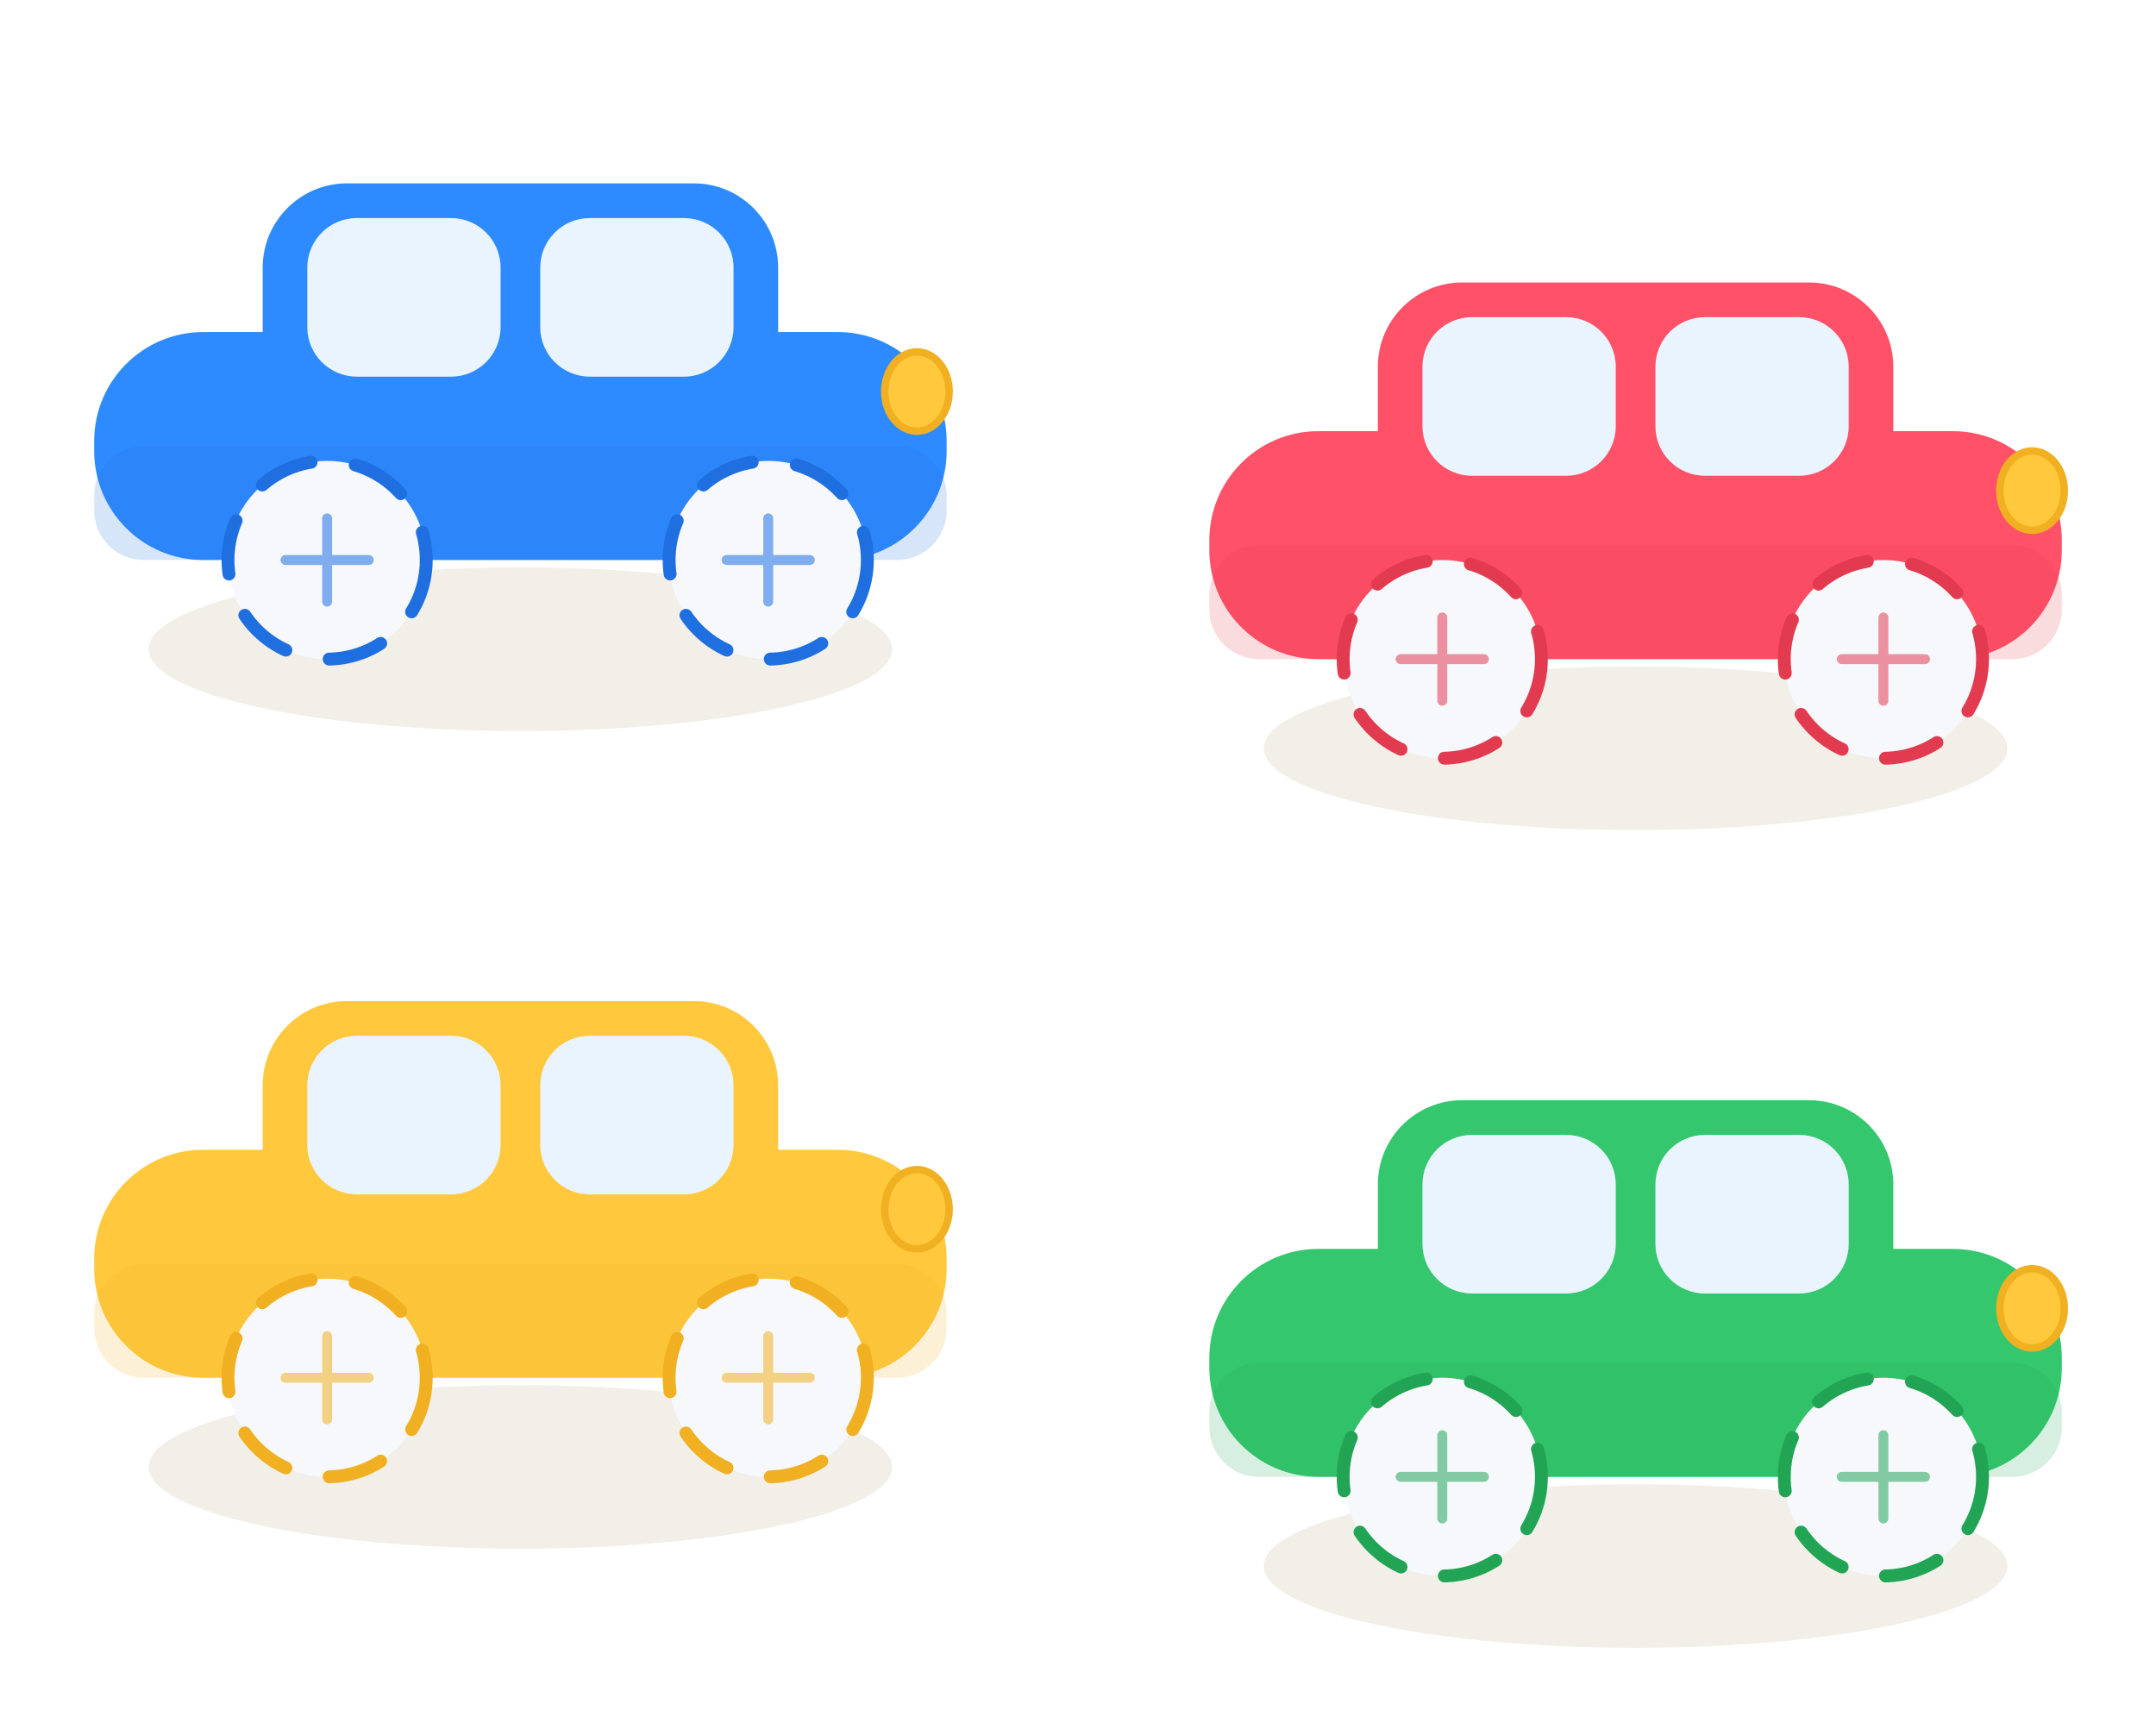
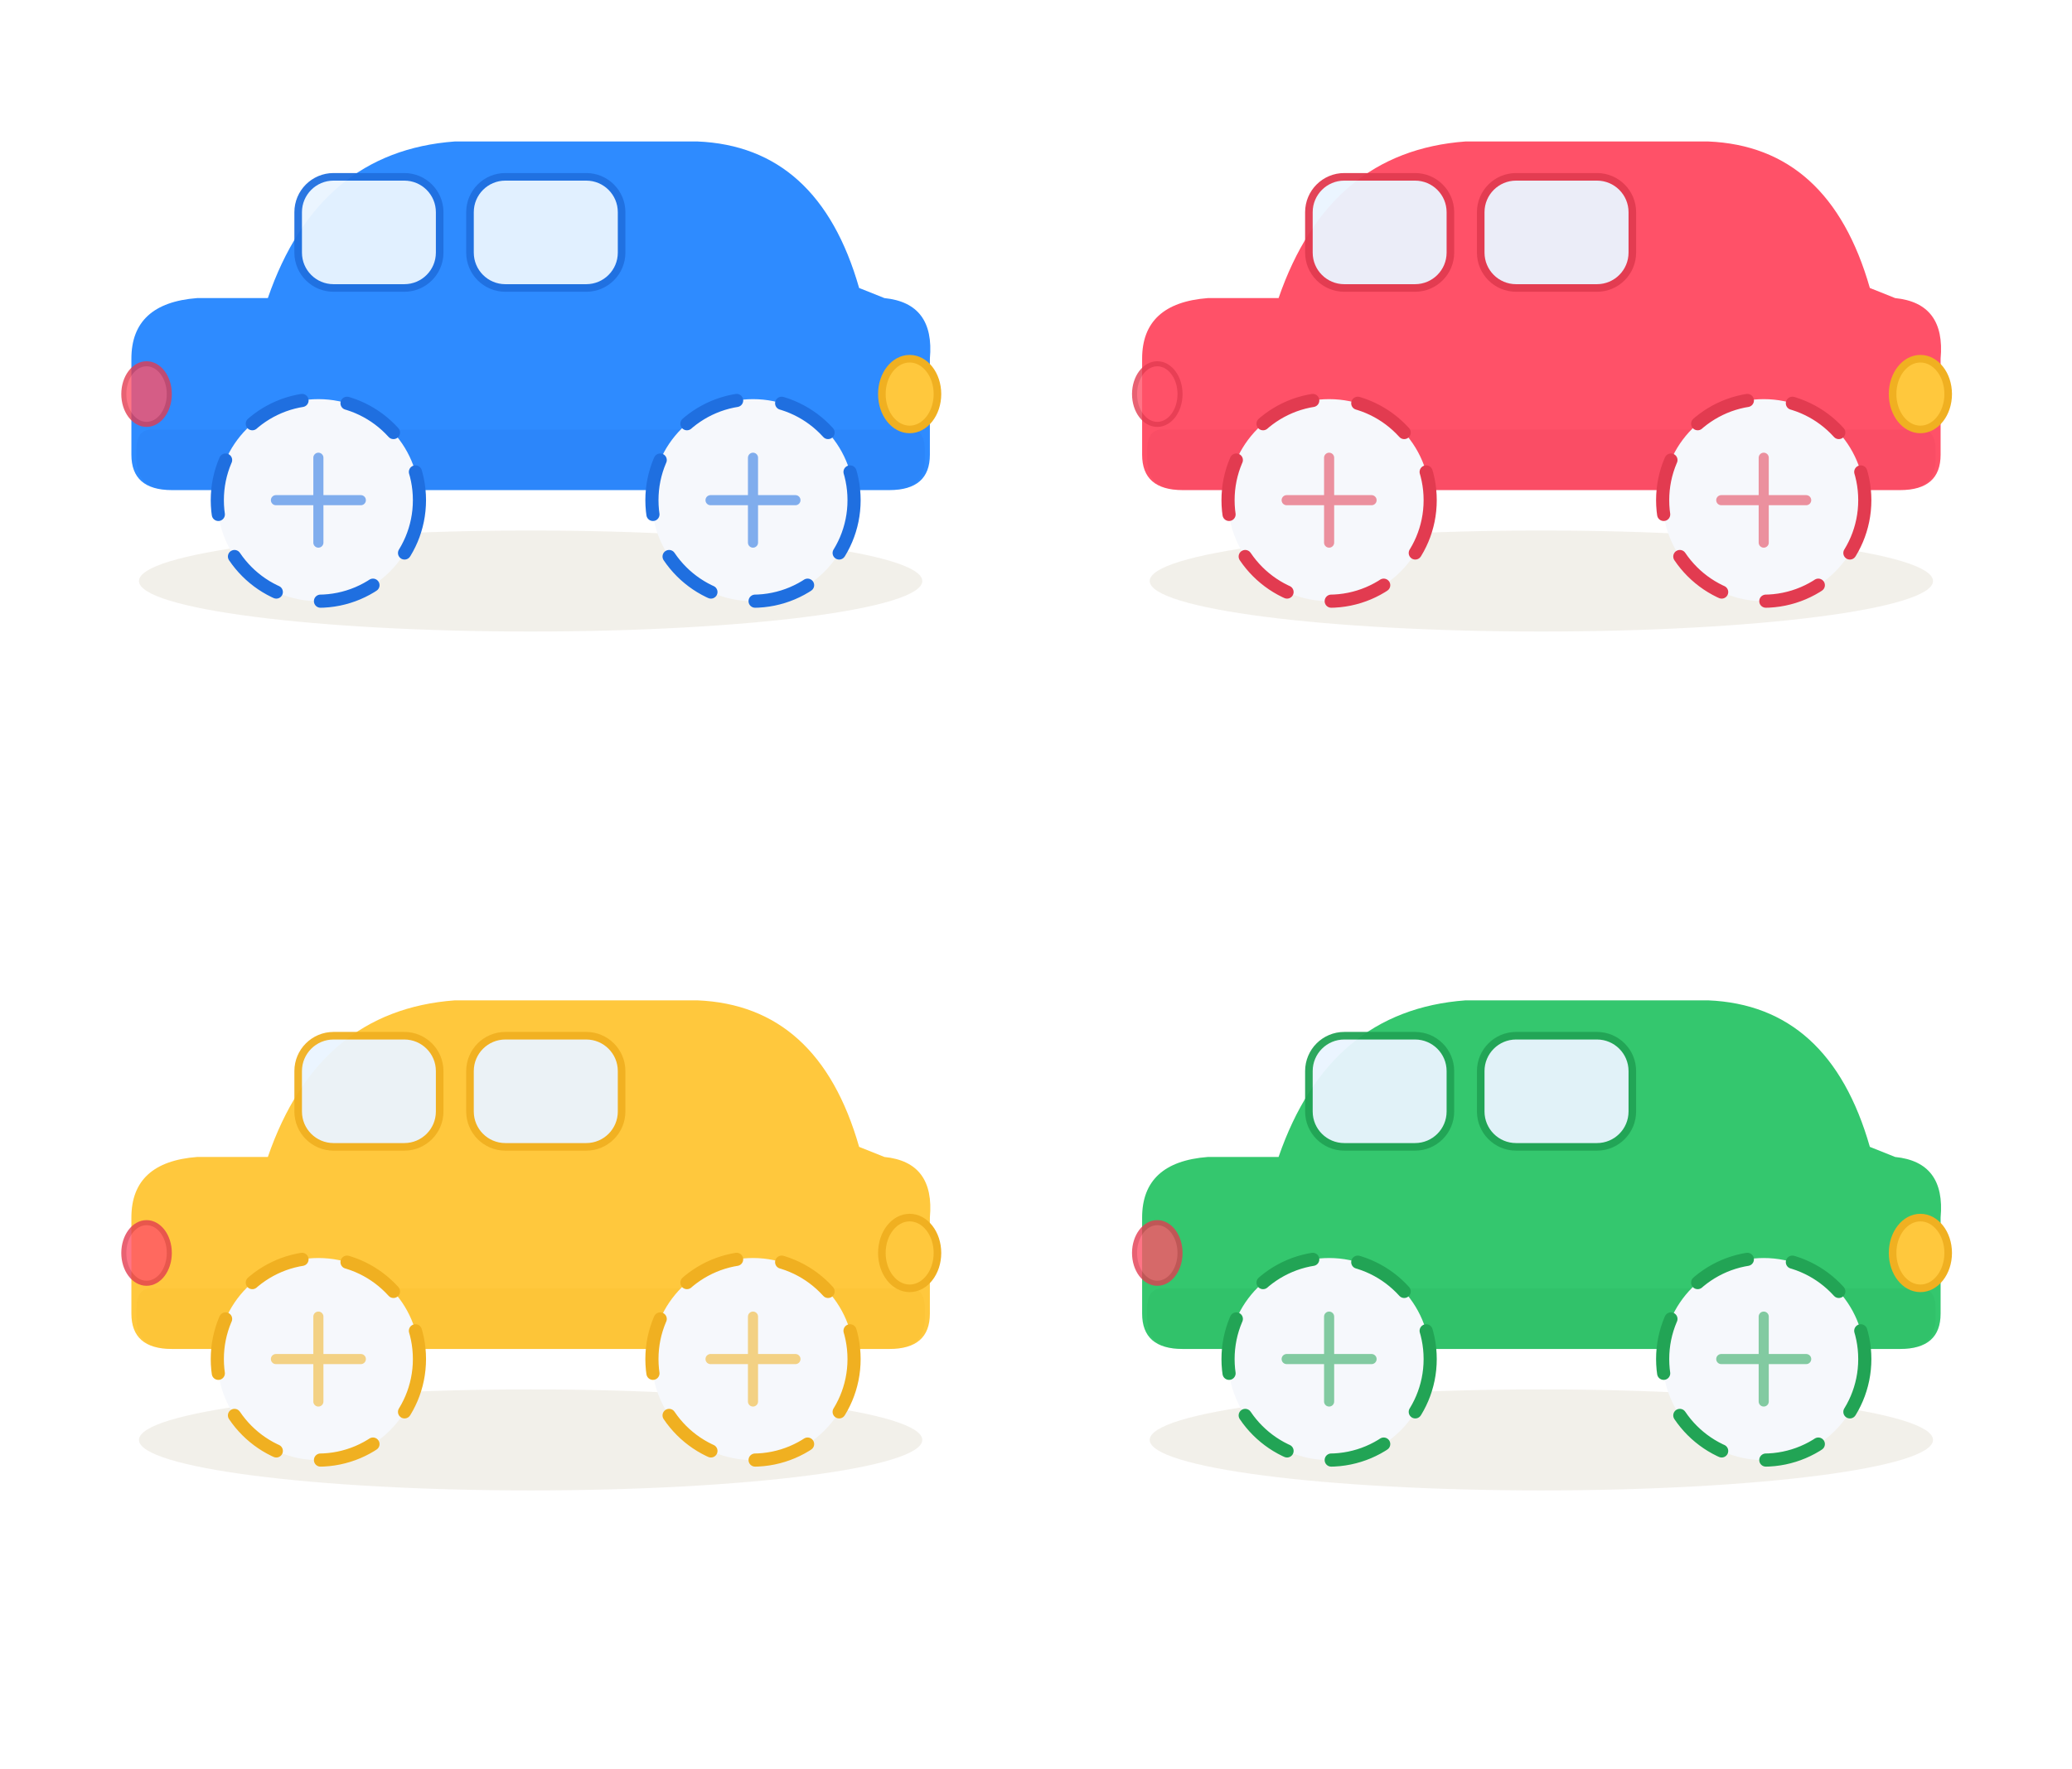
- <svg xmlns="http://www.w3.org/2000/svg" viewBox="0 0 870 700" width="870" height="700" font-family="Fredoka, sans-serif">
-   <g transform="translate(20,30)">
-     <g>
-       <ellipse cx="190" cy="232" rx="150" ry="33.0" fill="#E6E1D6" opacity="0.55" />
-       <rect x="86" y="44" width="208" height="96" rx="34" fill="#2E8BFF" />
-       <rect x="18" y="104" width="344" height="92" rx="44" fill="#2E8BFF" />
-       <rect x="18" y="150" width="344" height="46" rx="20" fill="#1F6FE0" opacity="0.18" />
-       <rect x="104" y="58" width="78" height="64" rx="20" fill="#EAF4FF" />
-       <rect x="198" y="58" width="78" height="64" rx="20" fill="#EAF4FF" />
-       <ellipse cx="350" cy="128" rx="13" ry="16" fill="#FFC83D" stroke="#F0B021" stroke-width="3" />
-       <circle cx="112.0" cy="196.0" r="40.0" fill="#F6F8FC" stroke="#1F6FE0" stroke-width="5.2" stroke-dasharray="22.0 18.0" stroke-linecap="round" />
-       <path d="M95.2,196.0 H128.8 M112.0,179.2 V212.8" stroke="#1F6FE0" stroke-width="4.0" stroke-linecap="round" opacity="0.55" />
-       <circle cx="290.0" cy="196.0" r="40.0" fill="#F6F8FC" stroke="#1F6FE0" stroke-width="5.2" stroke-dasharray="22.0 18.0" stroke-linecap="round" />
-       <path d="M273.2,196.0 H306.8 M290.0,179.2 V212.8" stroke="#1F6FE0" stroke-width="4.0" stroke-linecap="round" opacity="0.55" />
-     </g>
+ <svg xmlns="http://www.w3.org/2000/svg" viewBox="0 0 820 700" width="820" height="700" font-family="Fredoka, sans-serif">
+   <g transform="translate(210,200) scale(1.0)">
+     <ellipse cx="0" cy="30" rx="155" ry="20" fill="#E6E1D6" opacity="0.5" />
+     <path d="M-158,-58 Q-158,-80 -132,-82 L-104,-82 Q-84,-140 -30,-144 L66,-144 Q114,-142 130,-86 L140,-82 Q160,-80 158,-58 L158,-20 Q158,-6 142,-6 L-142,-6 Q-158,-6 -158,-20 Z" fill="#2E8BFF" />
+     <path d="M-150,-30 L150,-30 Q156,-30 156,-22 L156,-18 Q156,-6 142,-6 L-142,-6 Q-156,-6 -156,-18 L-156,-22 Q-156,-30 -150,-30 Z" fill="#1F6FE0" opacity="0.16" />
+     <rect x="-92" y="-130" width="56" height="44" rx="14" fill="#EAF4FF" stroke="#1F6FE0" stroke-width="3" opacity="0.95" />
+     <rect x="-24" y="-130" width="60" height="44" rx="14" fill="#EAF4FF" stroke="#1F6FE0" stroke-width="3" opacity="0.95" />
+     <ellipse cx="150" cy="-44" rx="11" ry="14" fill="#FFC83D" stroke="#F0B021" stroke-width="3" />
+     <ellipse cx="-152" cy="-44" rx="9" ry="12" fill="#FF5168" stroke="#E23B50" stroke-width="2" opacity="0.8" />
+     <circle cx="-84.0" cy="-2.0" r="40.0" fill="#F6F8FC" stroke="#1F6FE0" stroke-width="5.2" stroke-dasharray="22.0 18.0" stroke-linecap="round" />
+     <path d="M-100.8,-2.0 H-67.2 M-84.0,-18.8 V14.8" stroke="#1F6FE0" stroke-width="4.0" stroke-linecap="round" opacity="0.55" />
+     <circle cx="88.0" cy="-2.0" r="40.0" fill="#F6F8FC" stroke="#1F6FE0" stroke-width="5.2" stroke-dasharray="22.0 18.0" stroke-linecap="round" />
+     <path d="M71.2,-2.0 H104.8 M88.0,-18.8 V14.8" stroke="#1F6FE0" stroke-width="4.0" stroke-linecap="round" opacity="0.55" />
  </g>
-   <g transform="translate(470,70)">
-     <g>
-       <ellipse cx="190" cy="232" rx="150" ry="33.0" fill="#E6E1D6" opacity="0.55" />
-       <rect x="86" y="44" width="208" height="96" rx="34" fill="#FF5168" />
-       <rect x="18" y="104" width="344" height="92" rx="44" fill="#FF5168" />
-       <rect x="18" y="150" width="344" height="46" rx="20" fill="#E23B50" opacity="0.18" />
-       <rect x="104" y="58" width="78" height="64" rx="20" fill="#EAF4FF" />
-       <rect x="198" y="58" width="78" height="64" rx="20" fill="#EAF4FF" />
-       <ellipse cx="350" cy="128" rx="13" ry="16" fill="#FFC83D" stroke="#F0B021" stroke-width="3" />
-       <circle cx="112.0" cy="196.0" r="40.0" fill="#F6F8FC" stroke="#E23B50" stroke-width="5.2" stroke-dasharray="22.0 18.0" stroke-linecap="round" />
-       <path d="M95.2,196.0 H128.8 M112.0,179.2 V212.8" stroke="#E23B50" stroke-width="4.0" stroke-linecap="round" opacity="0.55" />
-       <circle cx="290.0" cy="196.0" r="40.0" fill="#F6F8FC" stroke="#E23B50" stroke-width="5.2" stroke-dasharray="22.0 18.0" stroke-linecap="round" />
-       <path d="M273.2,196.0 H306.8 M290.0,179.2 V212.8" stroke="#E23B50" stroke-width="4.0" stroke-linecap="round" opacity="0.55" />
-     </g>
+   <g transform="translate(610,200) scale(1.0)">
+     <ellipse cx="0" cy="30" rx="155" ry="20" fill="#E6E1D6" opacity="0.5" />
+     <path d="M-158,-58 Q-158,-80 -132,-82 L-104,-82 Q-84,-140 -30,-144 L66,-144 Q114,-142 130,-86 L140,-82 Q160,-80 158,-58 L158,-20 Q158,-6 142,-6 L-142,-6 Q-158,-6 -158,-20 Z" fill="#FF5168" />
+     <path d="M-150,-30 L150,-30 Q156,-30 156,-22 L156,-18 Q156,-6 142,-6 L-142,-6 Q-156,-6 -156,-18 L-156,-22 Q-156,-30 -150,-30 Z" fill="#E23B50" opacity="0.16" />
+     <rect x="-92" y="-130" width="56" height="44" rx="14" fill="#EAF4FF" stroke="#E23B50" stroke-width="3" opacity="0.95" />
+     <rect x="-24" y="-130" width="60" height="44" rx="14" fill="#EAF4FF" stroke="#E23B50" stroke-width="3" opacity="0.95" />
+     <ellipse cx="150" cy="-44" rx="11" ry="14" fill="#FFC83D" stroke="#F0B021" stroke-width="3" />
+     <ellipse cx="-152" cy="-44" rx="9" ry="12" fill="#FF5168" stroke="#E23B50" stroke-width="2" opacity="0.8" />
+     <circle cx="-84.0" cy="-2.0" r="40.0" fill="#F6F8FC" stroke="#E23B50" stroke-width="5.2" stroke-dasharray="22.0 18.0" stroke-linecap="round" />
+     <path d="M-100.8,-2.0 H-67.2 M-84.0,-18.8 V14.8" stroke="#E23B50" stroke-width="4.0" stroke-linecap="round" opacity="0.55" />
+     <circle cx="88.0" cy="-2.0" r="40.0" fill="#F6F8FC" stroke="#E23B50" stroke-width="5.2" stroke-dasharray="22.0 18.0" stroke-linecap="round" />
+     <path d="M71.2,-2.0 H104.8 M88.0,-18.8 V14.8" stroke="#E23B50" stroke-width="4.0" stroke-linecap="round" opacity="0.55" />
  </g>
-   <g transform="translate(20,360)">
-     <g>
-       <ellipse cx="190" cy="232" rx="150" ry="33.0" fill="#E6E1D6" opacity="0.55" />
-       <rect x="86" y="44" width="208" height="96" rx="34" fill="#FFC83D" />
-       <rect x="18" y="104" width="344" height="92" rx="44" fill="#FFC83D" />
-       <rect x="18" y="150" width="344" height="46" rx="20" fill="#F0B021" opacity="0.18" />
-       <rect x="104" y="58" width="78" height="64" rx="20" fill="#EAF4FF" />
-       <rect x="198" y="58" width="78" height="64" rx="20" fill="#EAF4FF" />
-       <ellipse cx="350" cy="128" rx="13" ry="16" fill="#FFC83D" stroke="#F0B021" stroke-width="3" />
-       <circle cx="112.0" cy="196.0" r="40.0" fill="#F6F8FC" stroke="#F0B021" stroke-width="5.2" stroke-dasharray="22.0 18.0" stroke-linecap="round" />
-       <path d="M95.2,196.0 H128.8 M112.0,179.2 V212.8" stroke="#F0B021" stroke-width="4.0" stroke-linecap="round" opacity="0.55" />
-       <circle cx="290.0" cy="196.0" r="40.0" fill="#F6F8FC" stroke="#F0B021" stroke-width="5.2" stroke-dasharray="22.0 18.0" stroke-linecap="round" />
-       <path d="M273.2,196.0 H306.8 M290.0,179.2 V212.8" stroke="#F0B021" stroke-width="4.0" stroke-linecap="round" opacity="0.55" />
-     </g>
+   <g transform="translate(210,540) scale(1.0)">
+     <ellipse cx="0" cy="30" rx="155" ry="20" fill="#E6E1D6" opacity="0.5" />
+     <path d="M-158,-58 Q-158,-80 -132,-82 L-104,-82 Q-84,-140 -30,-144 L66,-144 Q114,-142 130,-86 L140,-82 Q160,-80 158,-58 L158,-20 Q158,-6 142,-6 L-142,-6 Q-158,-6 -158,-20 Z" fill="#FFC83D" />
+     <path d="M-150,-30 L150,-30 Q156,-30 156,-22 L156,-18 Q156,-6 142,-6 L-142,-6 Q-156,-6 -156,-18 L-156,-22 Q-156,-30 -150,-30 Z" fill="#F0B021" opacity="0.16" />
+     <rect x="-92" y="-130" width="56" height="44" rx="14" fill="#EAF4FF" stroke="#F0B021" stroke-width="3" opacity="0.95" />
+     <rect x="-24" y="-130" width="60" height="44" rx="14" fill="#EAF4FF" stroke="#F0B021" stroke-width="3" opacity="0.95" />
+     <ellipse cx="150" cy="-44" rx="11" ry="14" fill="#FFC83D" stroke="#F0B021" stroke-width="3" />
+     <ellipse cx="-152" cy="-44" rx="9" ry="12" fill="#FF5168" stroke="#E23B50" stroke-width="2" opacity="0.8" />
+     <circle cx="-84.0" cy="-2.0" r="40.0" fill="#F6F8FC" stroke="#F0B021" stroke-width="5.2" stroke-dasharray="22.0 18.0" stroke-linecap="round" />
+     <path d="M-100.8,-2.0 H-67.2 M-84.0,-18.8 V14.8" stroke="#F0B021" stroke-width="4.0" stroke-linecap="round" opacity="0.55" />
+     <circle cx="88.0" cy="-2.0" r="40.0" fill="#F6F8FC" stroke="#F0B021" stroke-width="5.2" stroke-dasharray="22.0 18.0" stroke-linecap="round" />
+     <path d="M71.2,-2.0 H104.8 M88.0,-18.8 V14.8" stroke="#F0B021" stroke-width="4.0" stroke-linecap="round" opacity="0.55" />
  </g>
-   <g transform="translate(470,400)">
-     <g>
-       <ellipse cx="190" cy="232" rx="150" ry="33.0" fill="#E6E1D6" opacity="0.55" />
-       <rect x="86" y="44" width="208" height="96" rx="34" fill="#34C76E" />
-       <rect x="18" y="104" width="344" height="92" rx="44" fill="#34C76E" />
-       <rect x="18" y="150" width="344" height="46" rx="20" fill="#22A455" opacity="0.18" />
-       <rect x="104" y="58" width="78" height="64" rx="20" fill="#EAF4FF" />
-       <rect x="198" y="58" width="78" height="64" rx="20" fill="#EAF4FF" />
-       <ellipse cx="350" cy="128" rx="13" ry="16" fill="#FFC83D" stroke="#F0B021" stroke-width="3" />
-       <circle cx="112.0" cy="196.0" r="40.0" fill="#F6F8FC" stroke="#22A455" stroke-width="5.2" stroke-dasharray="22.0 18.0" stroke-linecap="round" />
-       <path d="M95.2,196.0 H128.8 M112.0,179.2 V212.8" stroke="#22A455" stroke-width="4.0" stroke-linecap="round" opacity="0.55" />
-       <circle cx="290.0" cy="196.0" r="40.0" fill="#F6F8FC" stroke="#22A455" stroke-width="5.2" stroke-dasharray="22.0 18.0" stroke-linecap="round" />
-       <path d="M273.2,196.0 H306.8 M290.0,179.2 V212.8" stroke="#22A455" stroke-width="4.0" stroke-linecap="round" opacity="0.55" />
-     </g>
+   <g transform="translate(610,540) scale(1.0)">
+     <ellipse cx="0" cy="30" rx="155" ry="20" fill="#E6E1D6" opacity="0.5" />
+     <path d="M-158,-58 Q-158,-80 -132,-82 L-104,-82 Q-84,-140 -30,-144 L66,-144 Q114,-142 130,-86 L140,-82 Q160,-80 158,-58 L158,-20 Q158,-6 142,-6 L-142,-6 Q-158,-6 -158,-20 Z" fill="#34C76E" />
+     <path d="M-150,-30 L150,-30 Q156,-30 156,-22 L156,-18 Q156,-6 142,-6 L-142,-6 Q-156,-6 -156,-18 L-156,-22 Q-156,-30 -150,-30 Z" fill="#22A455" opacity="0.16" />
+     <rect x="-92" y="-130" width="56" height="44" rx="14" fill="#EAF4FF" stroke="#22A455" stroke-width="3" opacity="0.95" />
+     <rect x="-24" y="-130" width="60" height="44" rx="14" fill="#EAF4FF" stroke="#22A455" stroke-width="3" opacity="0.95" />
+     <ellipse cx="150" cy="-44" rx="11" ry="14" fill="#FFC83D" stroke="#F0B021" stroke-width="3" />
+     <ellipse cx="-152" cy="-44" rx="9" ry="12" fill="#FF5168" stroke="#E23B50" stroke-width="2" opacity="0.8" />
+     <circle cx="-84.0" cy="-2.0" r="40.0" fill="#F6F8FC" stroke="#22A455" stroke-width="5.2" stroke-dasharray="22.0 18.0" stroke-linecap="round" />
+     <path d="M-100.8,-2.0 H-67.2 M-84.0,-18.8 V14.8" stroke="#22A455" stroke-width="4.0" stroke-linecap="round" opacity="0.55" />
+     <circle cx="88.0" cy="-2.0" r="40.0" fill="#F6F8FC" stroke="#22A455" stroke-width="5.2" stroke-dasharray="22.0 18.0" stroke-linecap="round" />
+     <path d="M71.2,-2.0 H104.8 M88.0,-18.8 V14.8" stroke="#22A455" stroke-width="4.0" stroke-linecap="round" opacity="0.55" />
  </g>
</svg>
